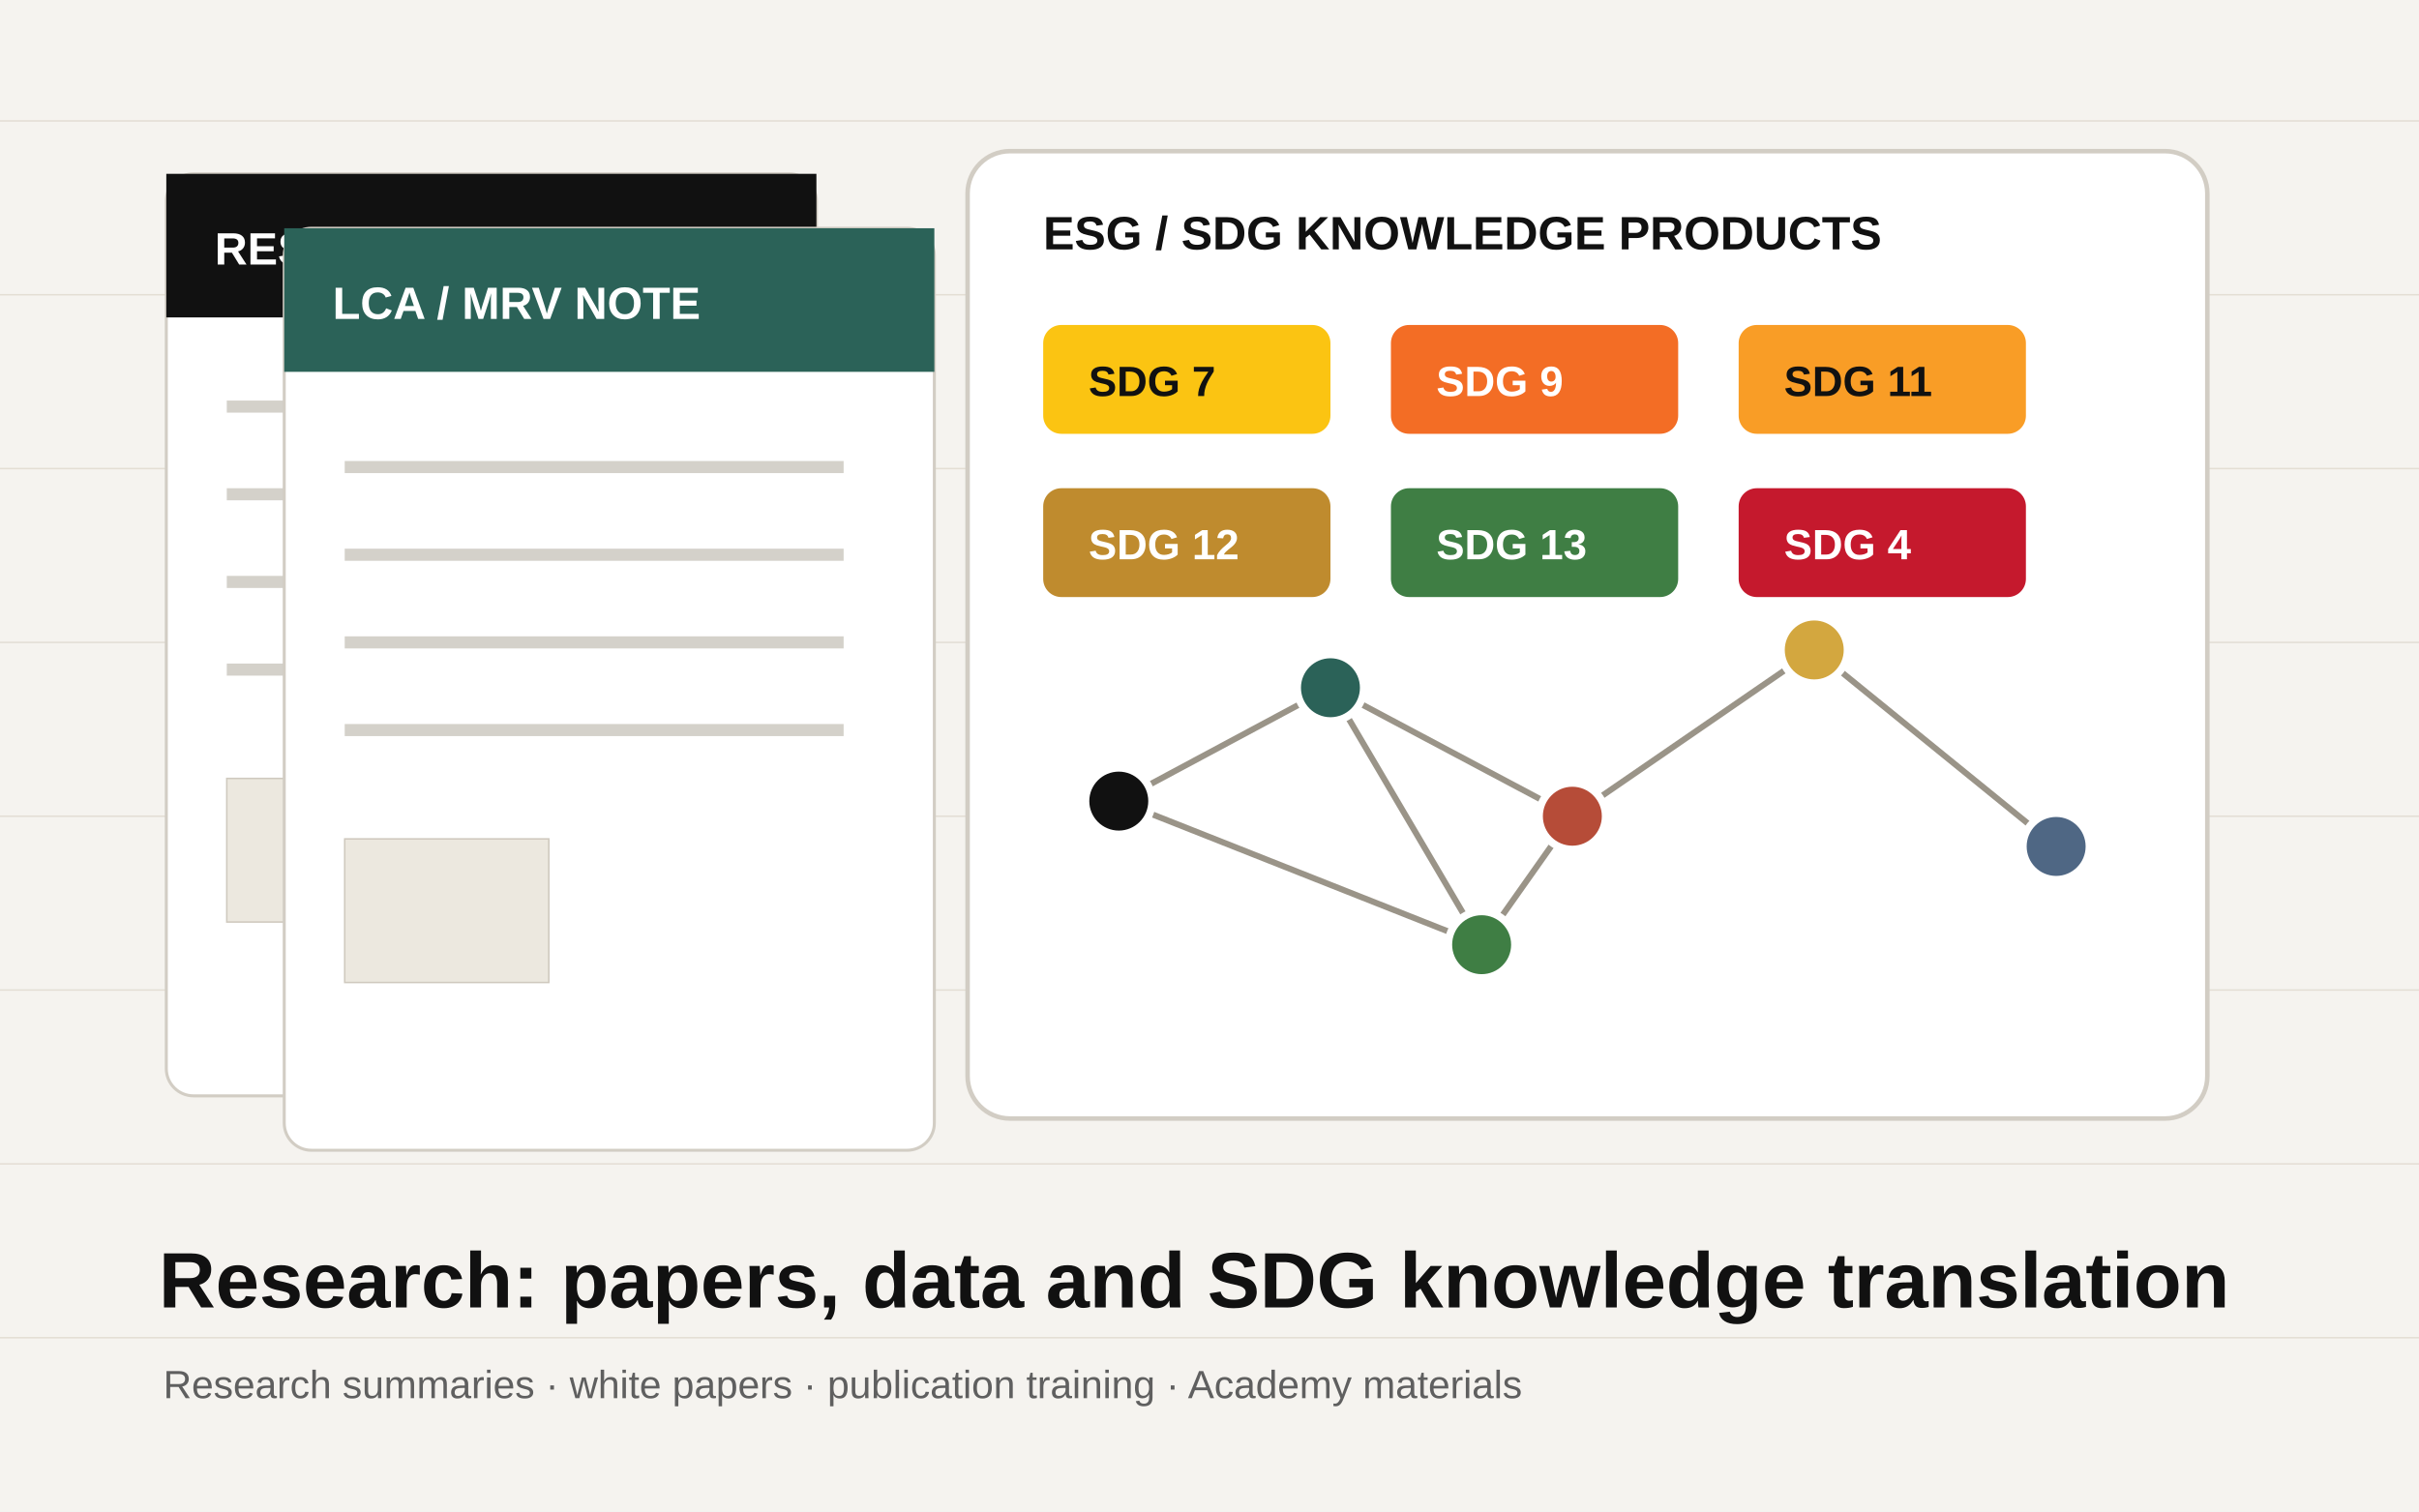
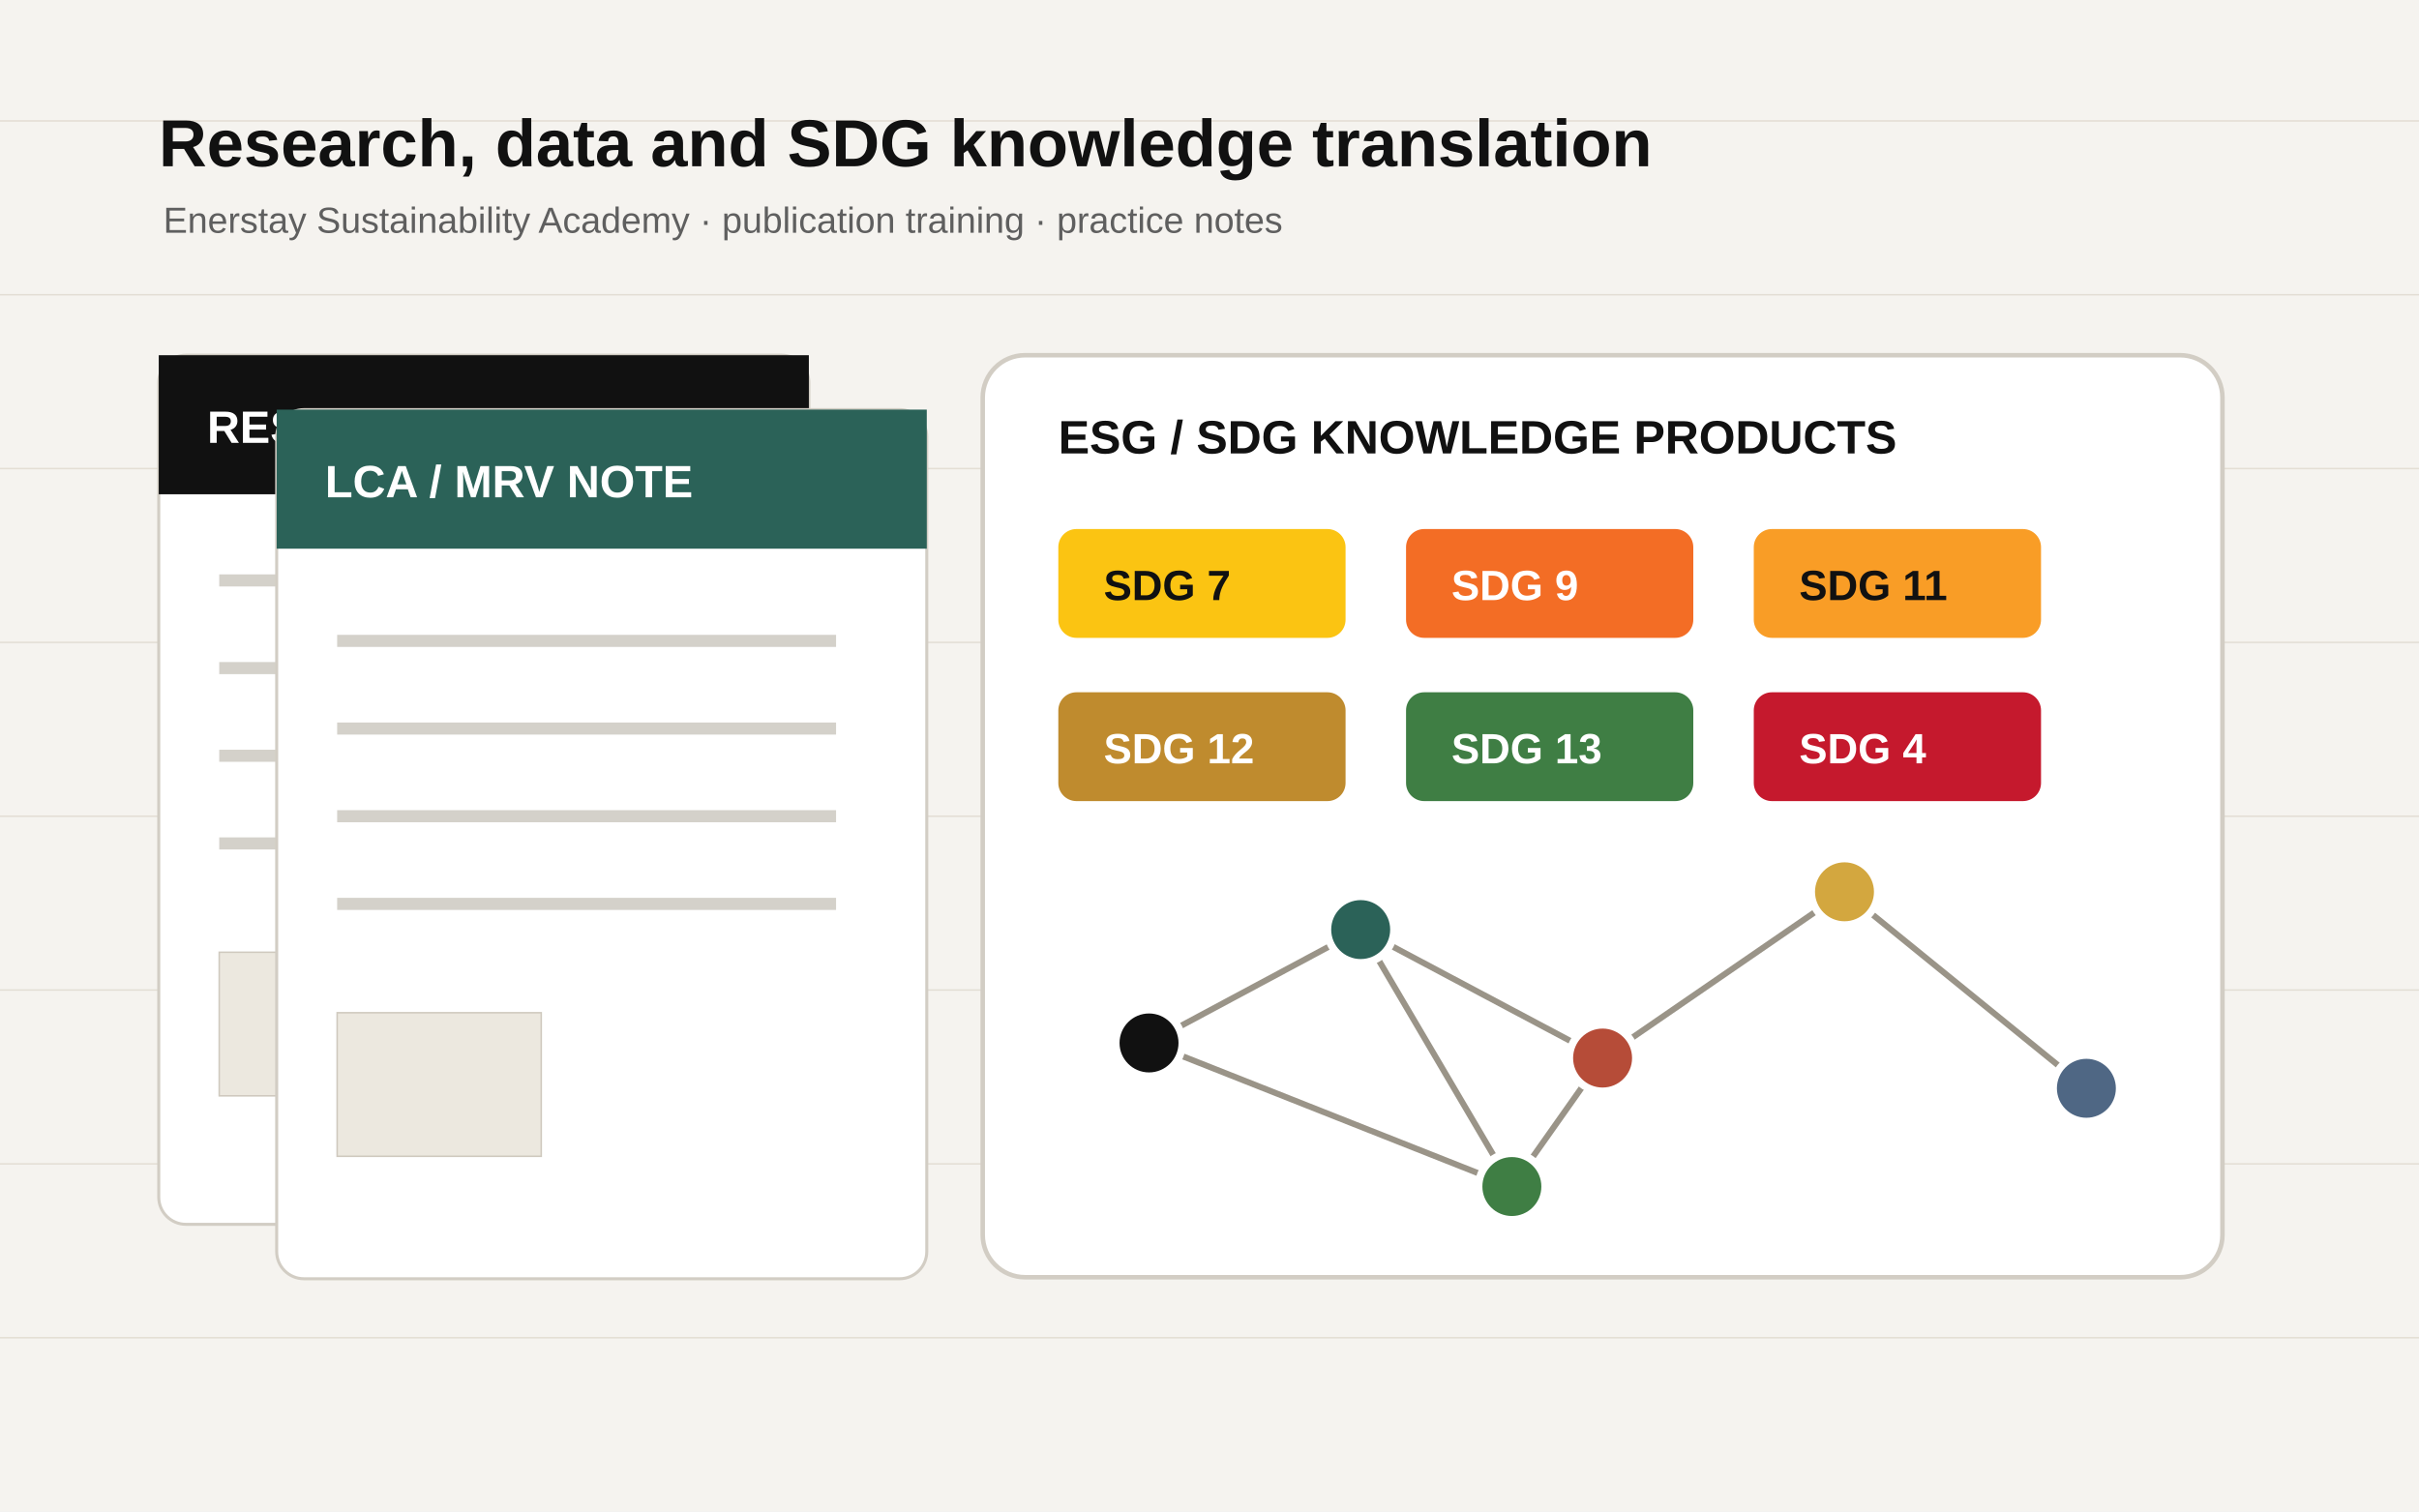
<svg xmlns="http://www.w3.org/2000/svg" width="1600" height="1000" viewBox="0 0 1600 1000" role="img" aria-label="Enerstay Academy research knowledge product visual">
  <rect width="1600" height="1000" fill="#f5f3ef" />
  <g stroke="#e3ded4" stroke-width="1">
    <path d="M0 80h1600M0 195h1600M0 310h1600M0 425h1600M0 540h1600M0 655h1600M0 770h1600M0 885h1600" />
  </g>
+   <text x="105" y="110" fill="#111" font-family="Arial, sans-serif" font-size="44" font-weight="700">Research, data and SDG knowledge translation</text>
+   <text x="108" y="154" fill="#5f5f5f" font-family="Arial, sans-serif" font-size="24">Enerstay Sustainability Academy · publication training · practice notes</text>
  <g>
-     <rect x="110" y="115" width="430" height="610" rx="18" fill="#fff" stroke="#d2cdc4" stroke-width="2" />
-     <rect x="110" y="115" width="430" height="95" fill="#111" />
-     <text x="142" y="175" fill="#fff" font-family="Arial, sans-serif" font-size="30" font-weight="700">RESEARCH PAPER</text>
-     <rect x="150" y="265" width="330" height="8" fill="#d4d1ca" />
-     <rect x="150" y="323" width="330" height="8" fill="#d4d1ca" />
-     <rect x="150" y="381" width="330" height="8" fill="#d4d1ca" />
-     <rect x="150" y="439" width="330" height="8" fill="#d4d1ca" />
-     <rect x="150" y="515" width="135" height="95" fill="#ece8df" stroke="#cfc9be" />
-     <rect x="188" y="151" width="430" height="610" rx="18" fill="#fff" stroke="#d2cdc4" stroke-width="2" />
-     <rect x="188" y="151" width="430" height="95" fill="#2b6258" />
-     <text x="220" y="211" fill="#fff" font-family="Arial, sans-serif" font-size="30" font-weight="700">LCA / MRV NOTE</text>
-     <rect x="228" y="305" width="330" height="8" fill="#d4d1ca" />
-     <rect x="228" y="363" width="330" height="8" fill="#d4d1ca" />
-     <rect x="228" y="421" width="330" height="8" fill="#d4d1ca" />
-     <rect x="228" y="479" width="330" height="8" fill="#d4d1ca" />
-     <rect x="228" y="555" width="135" height="95" fill="#ece8df" stroke="#cfc9be" />
+     <rect x="105" y="235" width="430" height="575" rx="18" fill="#fff" stroke="#d2cdc4" stroke-width="2" />
+     <rect x="105" y="235" width="430" height="92" fill="#111" />
+     <text x="137" y="293" fill="#fff" font-family="Arial, sans-serif" font-size="30" font-weight="700">RESEARCH PAPER</text>
+     <rect x="145" y="380" width="330" height="8" fill="#d4d1ca" />
+     <rect x="145" y="438" width="330" height="8" fill="#d4d1ca" />
+     <rect x="145" y="496" width="330" height="8" fill="#d4d1ca" />
+     <rect x="145" y="554" width="330" height="8" fill="#d4d1ca" />
+     <rect x="145" y="630" width="135" height="95" fill="#ece8df" stroke="#cfc9be" />
+     <rect x="183" y="271" width="430" height="575" rx="18" fill="#fff" stroke="#d2cdc4" stroke-width="2" />
+     <rect x="183" y="271" width="430" height="92" fill="#2b6258" />
+     <text x="215" y="329" fill="#fff" font-family="Arial, sans-serif" font-size="30" font-weight="700">LCA / MRV NOTE</text>
+     <rect x="223" y="420" width="330" height="8" fill="#d4d1ca" />
+     <rect x="223" y="478" width="330" height="8" fill="#d4d1ca" />
+     <rect x="223" y="536" width="330" height="8" fill="#d4d1ca" />
+     <rect x="223" y="594" width="330" height="8" fill="#d4d1ca" />
+     <rect x="223" y="670" width="135" height="95" fill="#ece8df" stroke="#cfc9be" />
  </g>
-   <rect x="640" y="100" width="820" height="640" rx="28" fill="#fff" stroke="#d2cdc4" stroke-width="3" />
-   <text x="690" y="165" fill="#111" font-family="Arial, sans-serif" font-size="31" font-weight="700">ESG / SDG KNOWLEDGE PRODUCTS</text>
+   <rect x="650" y="235" width="820" height="610" rx="28" fill="#fff" stroke="#d2cdc4" stroke-width="3" />
+   <text x="700" y="300" fill="#111" font-family="Arial, sans-serif" font-size="31" font-weight="700">ESG / SDG KNOWLEDGE PRODUCTS</text>
  <g font-family="Arial, sans-serif" font-size="28" font-weight="700">
-     <rect x="690" y="215" width="190" height="72" rx="12" fill="#fbc412" />
-     <text x="720" y="262" fill="#111">SDG 7</text>
-     <rect x="920" y="215" width="190" height="72" rx="12" fill="#f36d25" />
-     <text x="950" y="262" fill="#fff">SDG 9</text>
-     <rect x="1150" y="215" width="190" height="72" rx="12" fill="#f99d26" />
-     <text x="1180" y="262" fill="#111">SDG 11</text>
-     <rect x="690" y="323" width="190" height="72" rx="12" fill="#bf8b2e" />
-     <text x="720" y="370" fill="#fff">SDG 12</text>
-     <rect x="920" y="323" width="190" height="72" rx="12" fill="#3f7e44" />
-     <text x="950" y="370" fill="#fff">SDG 13</text>
-     <rect x="1150" y="323" width="190" height="72" rx="12" fill="#c5192d" />
-     <text x="1180" y="370" fill="#fff">SDG 4</text>
+     <rect x="700" y="350" width="190" height="72" rx="12" fill="#fbc412" />
+     <text x="730" y="397" fill="#111">SDG 7</text>
+     <rect x="930" y="350" width="190" height="72" rx="12" fill="#f36d25" />
+     <text x="960" y="397" fill="#fff">SDG 9</text>
+     <rect x="1160" y="350" width="190" height="72" rx="12" fill="#f99d26" />
+     <text x="1190" y="397" fill="#111">SDG 11</text>
+     <rect x="700" y="458" width="190" height="72" rx="12" fill="#bf8b2e" />
+     <text x="730" y="505" fill="#fff">SDG 12</text>
+     <rect x="930" y="458" width="190" height="72" rx="12" fill="#3f7e44" />
+     <text x="960" y="505" fill="#fff">SDG 13</text>
+     <rect x="1160" y="458" width="190" height="72" rx="12" fill="#c5192d" />
+     <text x="1190" y="505" fill="#fff">SDG 4</text>
  </g>
  <g stroke="#9a9488" stroke-width="4" fill="none">
-     <path d="M740 530 880 455 1040 540 1200 430 1360 560" />
-     <path d="M1040 540 980 625 740 530M880 455 980 625" />
+     <path d="M760 690 900 615 1060 700 1220 590 1380 720" />
+     <path d="M1060 700 1000 785 760 690M900 615 1000 785" />
  </g>
  <g stroke="#fff" stroke-width="5">
-     <circle cx="740" cy="530" r="22" fill="#111" />
-     <circle cx="880" cy="455" r="22" fill="#2b6258" />
-     <circle cx="1040" cy="540" r="22" fill="#b64c38" />
-     <circle cx="1200" cy="430" r="22" fill="#d3a73f" />
-     <circle cx="1360" cy="560" r="22" fill="#4f6784" />
-     <circle cx="980" cy="625" r="22" fill="#3f7e44" />
+     <circle cx="760" cy="690" r="22" fill="#111" />
+     <circle cx="900" cy="615" r="22" fill="#2b6258" />
+     <circle cx="1060" cy="700" r="22" fill="#b64c38" />
+     <circle cx="1220" cy="590" r="22" fill="#d3a73f" />
+     <circle cx="1380" cy="720" r="22" fill="#4f6784" />
+     <circle cx="1000" cy="785" r="22" fill="#3f7e44" />
  </g>
-   <text x="105" y="865" fill="#111" font-family="Arial, sans-serif" font-size="52" font-weight="700">Research: papers, data and SDG knowledge translation</text>
-   <text x="108" y="925" fill="#5f5f5f" font-family="Arial, sans-serif" font-size="26">Research summaries · white papers · publication training · Academy materials</text>
</svg>
